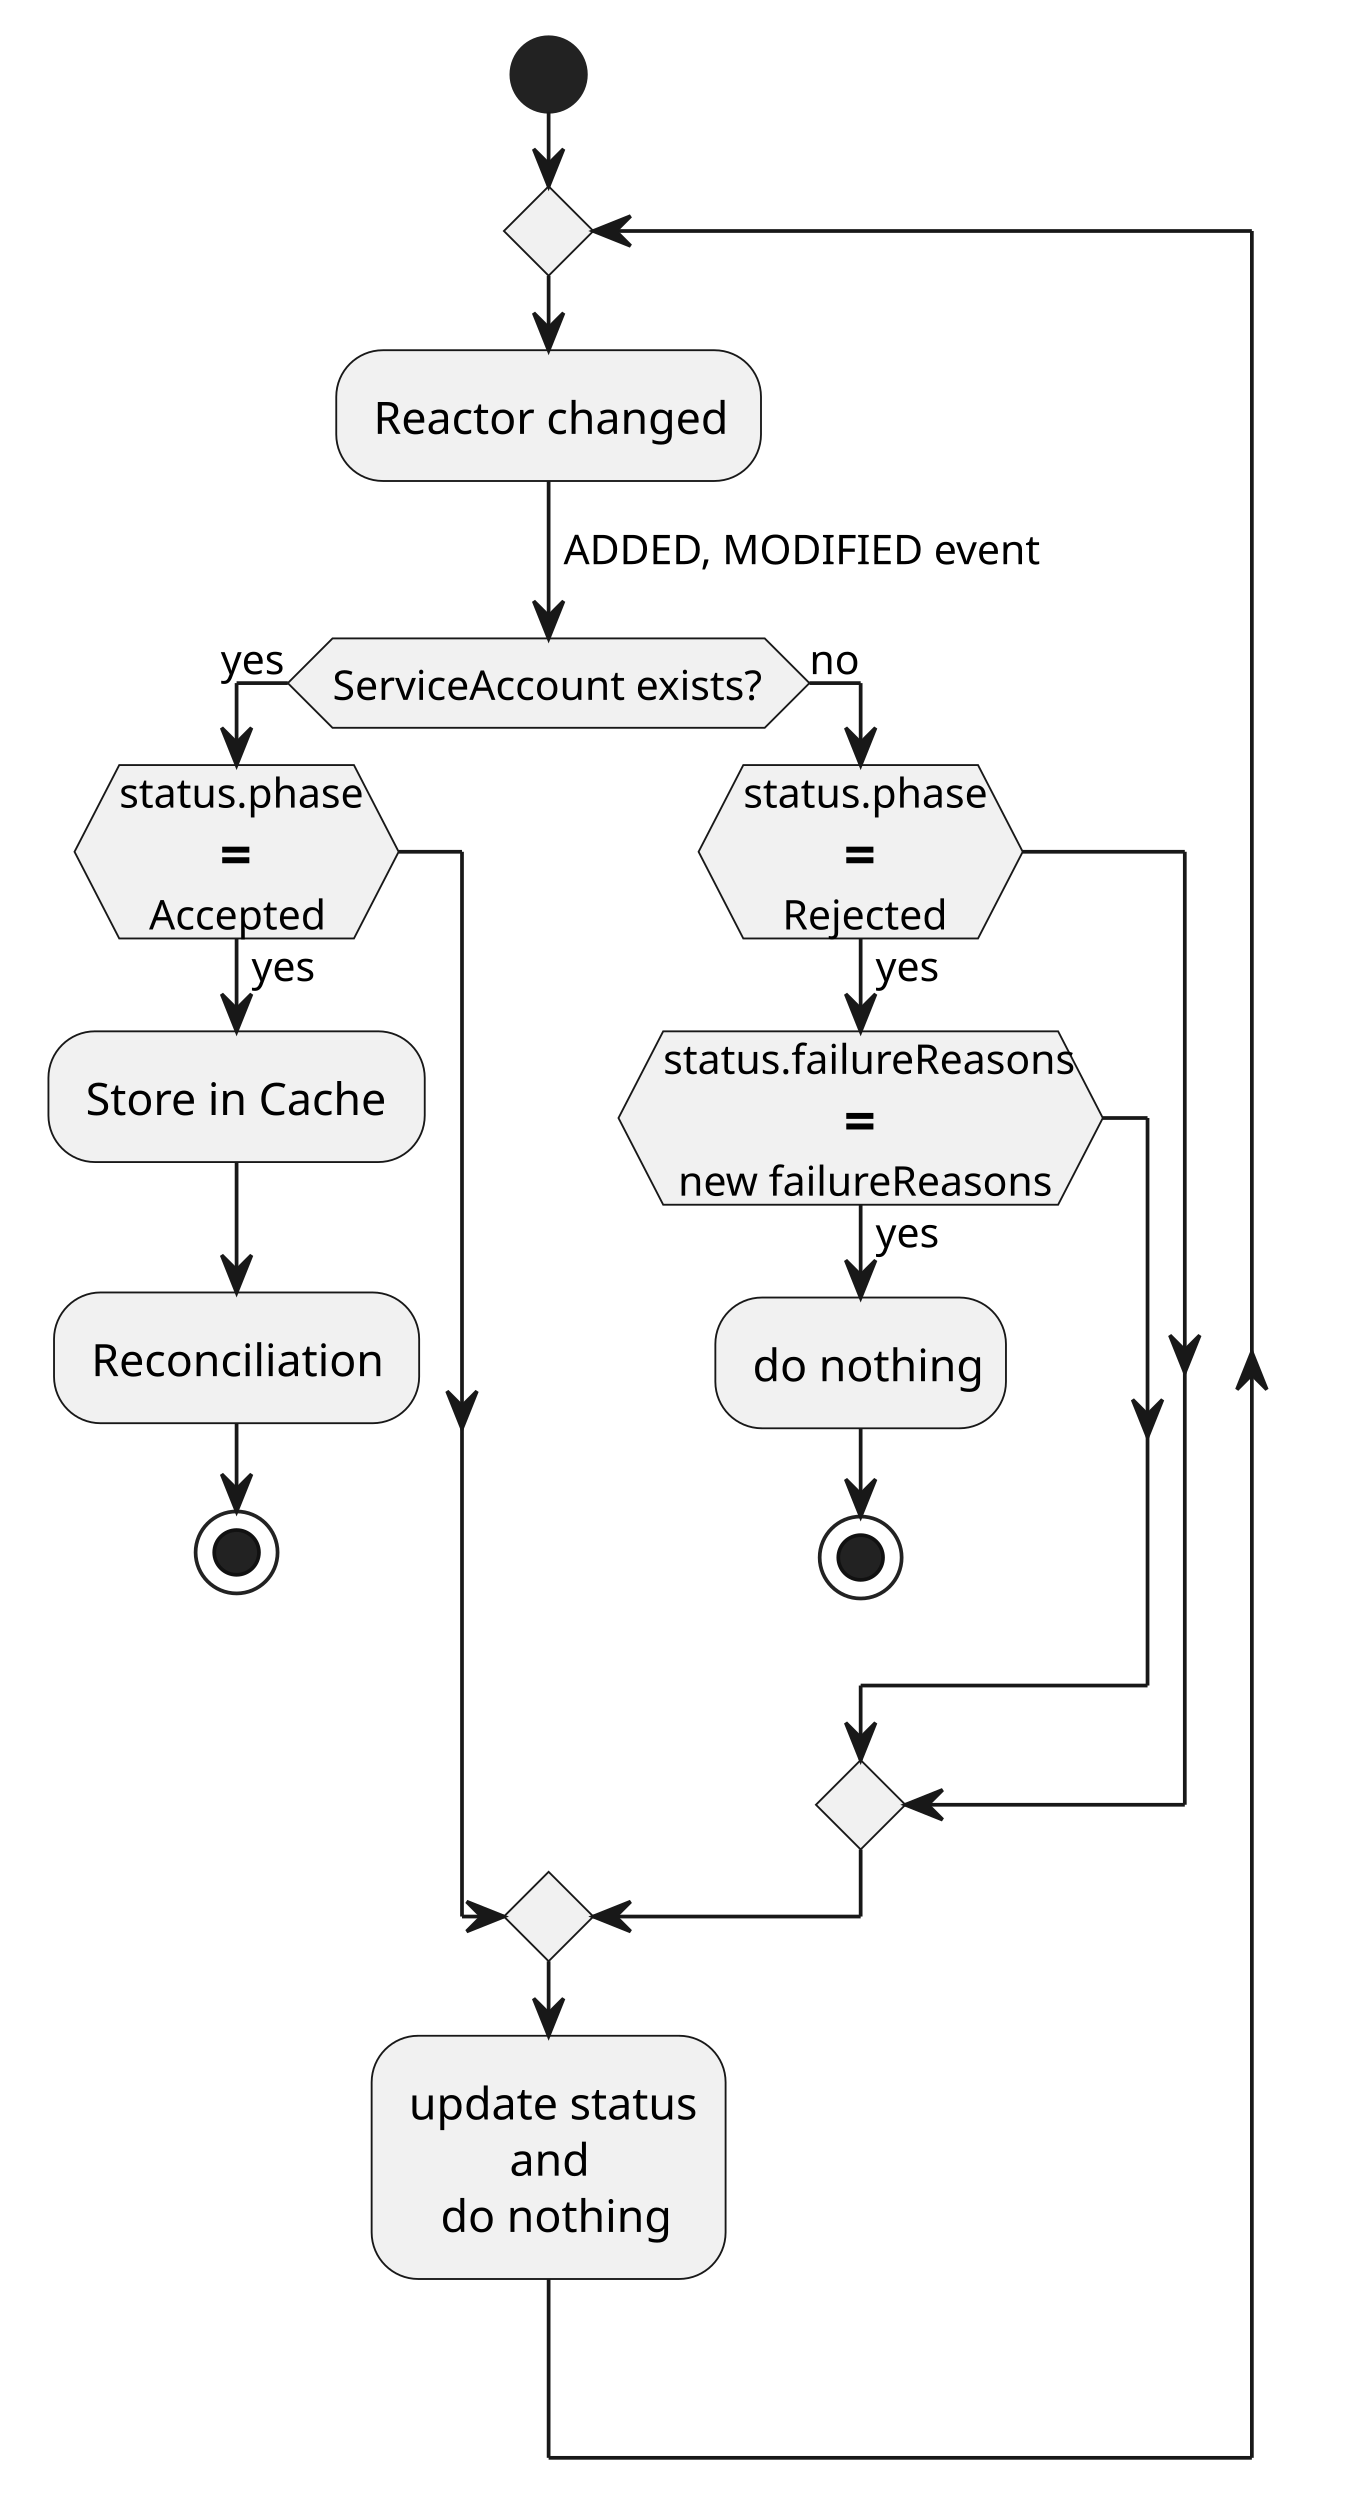
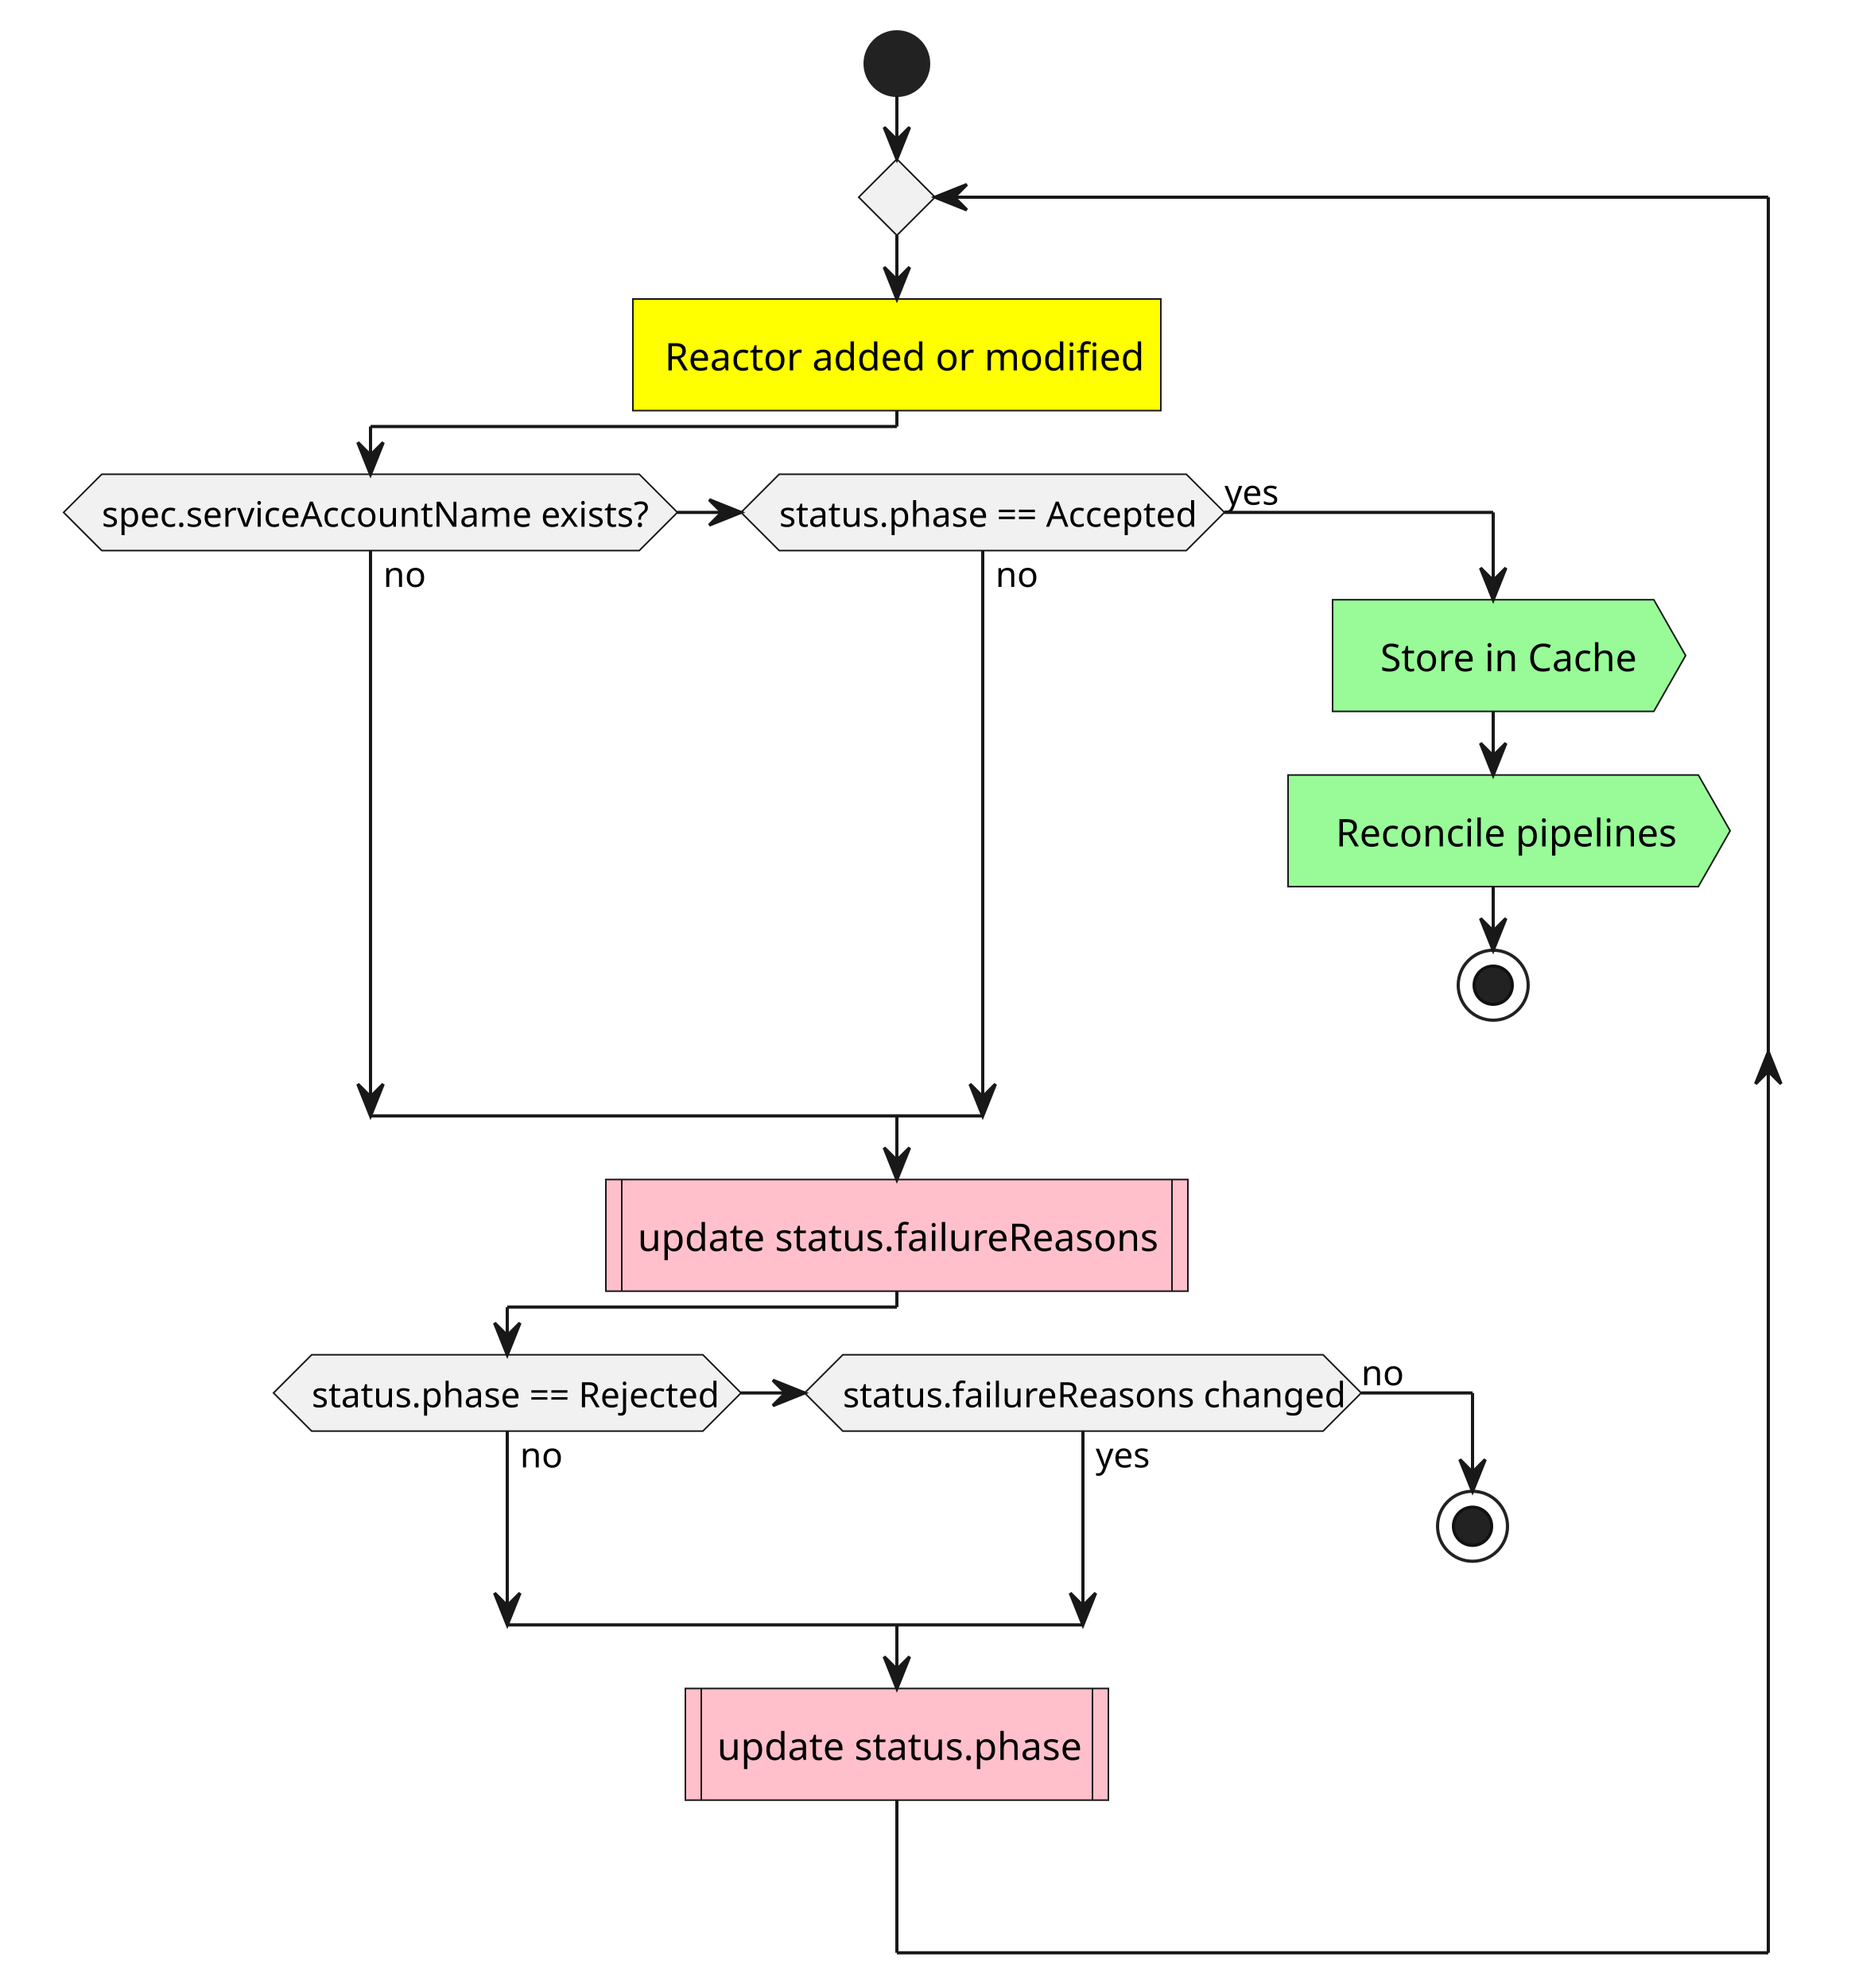
- <svg xmlns="http://www.w3.org/2000/svg" contentStyleType="text/css" height="671px" preserveAspectRatio="none" style="width:362px;height:671px;background:#FFFFFF;" version="1.1" viewBox="0 0 362 671" width="362px" zoomAndPan="magnify">
+ <svg xmlns="http://www.w3.org/2000/svg" contentStyleType="text/css" height="625px" preserveAspectRatio="none" style="width:582px;height:625px;background:#FFFFFF;" version="1.1" viewBox="0 0 582 625" width="582px" zoomAndPan="magnify">
  <defs />
  <g>
-     <ellipse cx="147.25" cy="20" fill="#222222" rx="10" ry="10" style="stroke:#222222;stroke-width:1.0;" />
-     <rect fill="#F1F1F1" height="35.094" rx="12.5" ry="12.5" style="stroke:#181818;stroke-width:0.5;" width="114" x="90.25" y="94" />
-     <text fill="#000000" font-family="sans-serif" font-size="12" lengthAdjust="spacing" textLength="94" x="100.25" y="116.457">Reactor changed</text>
-     <polygon fill="#F1F1F1" points="89.25,171.347,205.25,171.347,217.25,183.347,205.25,195.347,89.25,195.347,77.25,183.347,89.25,171.347" style="stroke:#181818;stroke-width:0.5;" />
-     <text fill="#000000" font-family="sans-serif" font-size="11" lengthAdjust="spacing" textLength="116" x="89.25" y="187.848">ServiceAccount exists?</text>
-     <text fill="#000000" font-family="sans-serif" font-size="11" lengthAdjust="spacing" textLength="18" x="59.25" y="180.93">yes</text>
-     <text fill="#000000" font-family="sans-serif" font-size="11" lengthAdjust="spacing" textLength="12" x="217.25" y="180.93">no</text>
-     <rect fill="#F1F1F1" height="35.094" rx="12.5" ry="12.5" style="stroke:#181818;stroke-width:0.5;" width="101" x="13" y="276.804" />
-     <text fill="#000000" font-family="sans-serif" font-size="12" lengthAdjust="spacing" textLength="81" x="23" y="299.261">Store in Cache</text>
-     <rect fill="#F1F1F1" height="35.094" rx="12.5" ry="12.5" style="stroke:#181818;stroke-width:0.5;" width="98" x="14.5" y="346.897" />
-     <text fill="#000000" font-family="sans-serif" font-size="12" lengthAdjust="spacing" textLength="78" x="24.5" y="369.354">Reconciliation</text>
-     <ellipse cx="63.5" cy="416.673" rx="11" ry="11" style="stroke:#222222;stroke-width:1.0;fill:none;" />
-     <ellipse cx="63.5" cy="416.673" fill="#222222" rx="6" ry="6" style="stroke:#111111;stroke-width:1.0;" />
-     <polygon fill="#F1F1F1" points="32,205.347,95,205.347,107,228.616,95,251.886,32,251.886,20,228.616,32,205.347" style="stroke:#181818;stroke-width:0.5;" />
-     <text fill="#000000" font-family="sans-serif" font-size="11" lengthAdjust="spacing" textLength="18" x="67.5" y="263.305">yes</text>
-     <text fill="#000000" font-family="sans-serif" font-size="11" lengthAdjust="spacing" textLength="63" x="32" y="216.766">status.phase</text>
-     <text fill="#000000" font-family="sans-serif" font-size="15" font-weight="bold" lengthAdjust="spacing" textLength="9" x="59" y="234.754">=</text>
-     <text fill="#000000" font-family="sans-serif" font-size="11" lengthAdjust="spacing" textLength="47" x="40" y="249.469">Accepted</text>
-     <rect fill="#F1F1F1" height="35.094" rx="12.5" ry="12.5" style="stroke:#181818;stroke-width:0.5;" width="78" x="192" y="348.261" />
-     <text fill="#000000" font-family="sans-serif" font-size="12" lengthAdjust="spacing" textLength="58" x="202" y="370.718">do nothing</text>
-     <ellipse cx="231" cy="418.036" rx="11" ry="11" style="stroke:#222222;stroke-width:1.0;fill:none;" />
-     <ellipse cx="231" cy="418.036" fill="#222222" rx="6" ry="6" style="stroke:#111111;stroke-width:1.0;" />
-     <polygon fill="#F1F1F1" points="178,276.804,284,276.804,296,300.073,284,323.343,178,323.343,166,300.073,178,276.804" style="stroke:#181818;stroke-width:0.5;" />
-     <text fill="#000000" font-family="sans-serif" font-size="11" lengthAdjust="spacing" textLength="18" x="235" y="334.762">yes</text>
-     <text fill="#000000" font-family="sans-serif" font-size="11" lengthAdjust="spacing" textLength="106" x="178" y="288.223">status.failureReasons</text>
-     <text fill="#000000" font-family="sans-serif" font-size="15" font-weight="bold" lengthAdjust="spacing" textLength="9" x="226.5" y="306.211">=</text>
-     <text fill="#000000" font-family="sans-serif" font-size="11" lengthAdjust="spacing" textLength="98" x="182" y="320.926">new failureReasons</text>
-     <polygon fill="#F1F1F1" points="199.5,205.347,262.5,205.347,274.5,228.616,262.5,251.886,199.5,251.886,187.5,228.616,199.5,205.347" style="stroke:#181818;stroke-width:0.5;" />
-     <text fill="#000000" font-family="sans-serif" font-size="11" lengthAdjust="spacing" textLength="18" x="235" y="263.305">yes</text>
-     <text fill="#000000" font-family="sans-serif" font-size="11" lengthAdjust="spacing" textLength="63" x="199.5" y="216.766">status.phase</text>
-     <text fill="#000000" font-family="sans-serif" font-size="15" font-weight="bold" lengthAdjust="spacing" textLength="9" x="226.5" y="234.754">=</text>
-     <text fill="#000000" font-family="sans-serif" font-size="11" lengthAdjust="spacing" textLength="42" x="210" y="249.469">Rejected</text>
-     <polygon fill="#F1F1F1" points="231,472.399,243,484.399,231,496.399,219,484.399,231,472.399" style="stroke:#181818;stroke-width:0.5;" />
-     <polygon fill="#F1F1F1" points="147.25,502.399,159.25,514.399,147.25,526.399,135.25,514.399,147.25,502.399" style="stroke:#181818;stroke-width:0.5;" />
-     <rect fill="#F1F1F1" height="65.281" rx="12.5" ry="12.5" style="stroke:#181818;stroke-width:0.5;" width="95" x="99.75" y="546.399" />
-     <text fill="#000000" font-family="sans-serif" font-size="12" lengthAdjust="spacing" textLength="75" x="109.75" y="568.856">update status</text>
-     <text fill="#000000" font-family="sans-serif" font-size="12" lengthAdjust="spacing" textLength="21" x="136.75" y="583.95">and</text>
-     <text fill="#000000" font-family="sans-serif" font-size="12" lengthAdjust="spacing" textLength="58" x="118.25" y="599.044">do nothing</text>
-     <polygon fill="#F1F1F1" points="147.25,50,159.25,62,147.25,74,135.25,62,147.25,50" style="stroke:#181818;stroke-width:0.5;" />
-     <line style="stroke:#181818;stroke-width:1.0;" x1="63.5" x2="63.5" y1="311.897" y2="346.897" />
-     <polygon fill="#181818" points="59.5,336.897,63.5,346.897,67.5,336.897,63.5,340.897" style="stroke:#181818;stroke-width:1.0;" />
-     <line style="stroke:#181818;stroke-width:1.0;" x1="63.5" x2="63.5" y1="381.991" y2="405.673" />
-     <polygon fill="#181818" points="59.5,395.673,63.5,405.673,67.5,395.673,63.5,399.673" style="stroke:#181818;stroke-width:1.0;" />
-     <line style="stroke:#181818;stroke-width:1.0;" x1="63.5" x2="63.5" y1="251.886" y2="276.804" />
-     <polygon fill="#181818" points="59.5,266.804,63.5,276.804,67.5,266.804,63.5,270.804" style="stroke:#181818;stroke-width:1.0;" />
-     <line style="stroke:#181818;stroke-width:1.0;" x1="107" x2="124" y1="228.616" y2="228.616" />
-     <polygon fill="#181818" points="120,373.403,124,383.403,128,373.403,124,377.403" style="stroke:#181818;stroke-width:1.0;" />
-     <line style="stroke:#181818;stroke-width:1.0;" x1="124" x2="124" y1="228.616" y2="514.399" />
-     <line style="stroke:#181818;stroke-width:1.0;" x1="124" x2="135.25" y1="514.399" y2="514.399" />
-     <polygon fill="#181818" points="125.25,510.399,135.25,514.399,125.25,518.399,129.25,514.399" style="stroke:#181818;stroke-width:1.0;" />
-     <line style="stroke:#181818;stroke-width:1.0;" x1="231" x2="231" y1="383.354" y2="407.036" />
-     <polygon fill="#181818" points="227,397.036,231,407.036,235,397.036,231,401.036" style="stroke:#181818;stroke-width:1.0;" />
-     <line style="stroke:#181818;stroke-width:1.0;" x1="231" x2="231" y1="323.343" y2="348.261" />
-     <polygon fill="#181818" points="227,338.261,231,348.261,235,338.261,231,342.261" style="stroke:#181818;stroke-width:1.0;" />
-     <line style="stroke:#181818;stroke-width:1.0;" x1="296" x2="308" y1="300.073" y2="300.073" />
-     <polygon fill="#181818" points="304,375.673,308,385.673,312,375.673,308,379.673" style="stroke:#181818;stroke-width:1.0;" />
-     <line style="stroke:#181818;stroke-width:1.0;" x1="308" x2="308" y1="300.073" y2="452.399" />
-     <line style="stroke:#181818;stroke-width:1.0;" x1="308" x2="231" y1="452.399" y2="452.399" />
-     <line style="stroke:#181818;stroke-width:1.0;" x1="231" x2="231" y1="452.399" y2="472.399" />
-     <polygon fill="#181818" points="227,462.399,231,472.399,235,462.399,231,466.399" style="stroke:#181818;stroke-width:1.0;" />
-     <line style="stroke:#181818;stroke-width:1.0;" x1="231" x2="231" y1="251.886" y2="276.804" />
-     <polygon fill="#181818" points="227,266.804,231,276.804,235,266.804,231,270.804" style="stroke:#181818;stroke-width:1.0;" />
-     <line style="stroke:#181818;stroke-width:1.0;" x1="274.5" x2="318" y1="228.616" y2="228.616" />
-     <polygon fill="#181818" points="314,358.403,318,368.403,322,358.403,318,362.403" style="stroke:#181818;stroke-width:1.0;" />
-     <line style="stroke:#181818;stroke-width:1.0;" x1="318" x2="318" y1="228.616" y2="484.399" />
-     <line style="stroke:#181818;stroke-width:1.0;" x1="318" x2="243" y1="484.399" y2="484.399" />
-     <polygon fill="#181818" points="253,480.399,243,484.399,253,488.399,249,484.399" style="stroke:#181818;stroke-width:1.0;" />
-     <line style="stroke:#181818;stroke-width:1.0;" x1="77.25" x2="63.5" y1="183.347" y2="183.347" />
-     <line style="stroke:#181818;stroke-width:1.0;" x1="63.5" x2="63.5" y1="183.347" y2="205.347" />
-     <polygon fill="#181818" points="59.5,195.347,63.5,205.347,67.5,195.347,63.5,199.347" style="stroke:#181818;stroke-width:1.0;" />
-     <line style="stroke:#181818;stroke-width:1.0;" x1="217.25" x2="231" y1="183.347" y2="183.347" />
-     <line style="stroke:#181818;stroke-width:1.0;" x1="231" x2="231" y1="183.347" y2="205.347" />
-     <polygon fill="#181818" points="227,195.347,231,205.347,235,195.347,231,199.347" style="stroke:#181818;stroke-width:1.0;" />
-     <line style="stroke:#181818;stroke-width:1.0;" x1="231" x2="231" y1="496.399" y2="514.399" />
-     <line style="stroke:#181818;stroke-width:1.0;" x1="231" x2="159.25" y1="514.399" y2="514.399" />
-     <polygon fill="#181818" points="169.25,510.399,159.25,514.399,169.25,518.399,165.25,514.399" style="stroke:#181818;stroke-width:1.0;" />
-     <line style="stroke:#181818;stroke-width:1.0;" x1="147.25" x2="147.25" y1="129.094" y2="171.347" />
-     <polygon fill="#181818" points="143.25,161.347,147.25,171.347,151.25,161.347,147.25,165.347" style="stroke:#181818;stroke-width:1.0;" />
-     <text fill="#000000" font-family="sans-serif" font-size="11" lengthAdjust="spacing" textLength="117" x="151.25" y="151.43">ADDED, MODIFIED event</text>
-     <line style="stroke:#181818;stroke-width:1.0;" x1="147.25" x2="147.25" y1="526.399" y2="546.399" />
-     <polygon fill="#181818" points="143.25,536.399,147.25,546.399,151.25,536.399,147.25,540.399" style="stroke:#181818;stroke-width:1.0;" />
-     <line style="stroke:#181818;stroke-width:1.0;" x1="147.25" x2="147.25" y1="74" y2="94" />
-     <polygon fill="#181818" points="143.25,84,147.25,94,151.25,84,147.25,88" style="stroke:#181818;stroke-width:1.0;" />
-     <line style="stroke:#181818;stroke-width:1.0;" x1="147.25" x2="147.25" y1="611.681" y2="659.681" />
-     <line style="stroke:#181818;stroke-width:1.0;" x1="147.25" x2="336" y1="659.681" y2="659.681" />
-     <polygon fill="#181818" points="332,372.944,336,362.944,340,372.944,336,368.944" style="stroke:#181818;stroke-width:1.0;" />
-     <line style="stroke:#181818;stroke-width:1.0;" x1="336" x2="336" y1="62" y2="659.681" />
-     <line style="stroke:#181818;stroke-width:1.0;" x1="336" x2="159.25" y1="62" y2="62" />
-     <polygon fill="#181818" points="169.25,58,159.25,62,169.25,66,165.25,62" style="stroke:#181818;stroke-width:1.0;" />
-     <line style="stroke:#181818;stroke-width:1.0;" x1="147.25" x2="147.25" y1="30" y2="50" />
-     <polygon fill="#181818" points="143.25,40,147.25,50,151.25,40,147.25,44" style="stroke:#181818;stroke-width:1.0;" />
+     <ellipse cx="282" cy="20" fill="#222222" rx="10" ry="10" style="stroke:#222222;stroke-width:1.0;" />
+     <rect fill="#FFFF00" height="35.094" style="stroke:#181818;stroke-width:0.5;" width="166" x="199" y="94" />
+     <text fill="#000000" font-family="sans-serif" font-size="12" lengthAdjust="spacing" textLength="146" x="209" y="116.457">Reactor added or modified</text>
+     <polygon fill="#F1F1F1" points="32,149.094,201,149.094,213,161.094,201,173.094,32,173.094,20,161.094,32,149.094" style="stroke:#181818;stroke-width:0.5;" />
+     <text fill="#000000" font-family="sans-serif" font-size="11" lengthAdjust="spacing" textLength="12" x="120.5" y="184.513">no</text>
+     <text fill="#000000" font-family="sans-serif" font-size="11" lengthAdjust="spacing" textLength="169" x="32" y="165.595">spec.serviceAccountName exists?</text>
+     <polygon fill="#F1F1F1" points="245,149.094,373,149.094,385,161.094,373,173.094,245,173.094,233,161.094,245,149.094" style="stroke:#181818;stroke-width:0.5;" />
+     <text fill="#000000" font-family="sans-serif" font-size="11" lengthAdjust="spacing" textLength="12" x="313" y="184.513">no</text>
+     <text fill="#000000" font-family="sans-serif" font-size="11" lengthAdjust="spacing" textLength="128" x="245" y="165.595">status.phase == Accepted</text>
+     <text fill="#000000" font-family="sans-serif" font-size="11" lengthAdjust="spacing" textLength="18" x="385" y="158.677">yes</text>
+     <polygon fill="#98FB98" points="419,188.553,520,188.553,530,206.1,520,223.647,419,223.647" style="stroke:#181818;stroke-width:0.5;" />
+     <text fill="#000000" font-family="sans-serif" font-size="12" lengthAdjust="spacing" textLength="81" x="434" y="211.01">Store in Cache</text>
+     <polygon fill="#98FB98" points="405,243.647,534,243.647,544,261.193,534,278.74,405,278.74" style="stroke:#181818;stroke-width:0.5;" />
+     <text fill="#000000" font-family="sans-serif" font-size="12" lengthAdjust="spacing" textLength="109" x="420" y="266.103">Reconcile pipelines</text>
+     <ellipse cx="469.5" cy="309.74" rx="11" ry="11" style="stroke:#222222;stroke-width:1.0;fill:none;" />
+     <ellipse cx="469.5" cy="309.74" fill="#222222" rx="6" ry="6" style="stroke:#111111;stroke-width:1.0;" />
+     <rect fill="#FFC0CB" height="35.094" style="stroke:#181818;stroke-width:0.5;" width="183" x="190.5" y="370.828" />
+     <line style="stroke:#181818;stroke-width:0.5;" x1="195.5" x2="195.5" y1="370.828" y2="405.922" />
+     <line style="stroke:#181818;stroke-width:0.5;" x1="368.5" x2="368.5" y1="370.828" y2="405.922" />
+     <text fill="#000000" font-family="sans-serif" font-size="12" lengthAdjust="spacing" textLength="163" x="200.5" y="393.285">update status.failureReasons</text>
+     <polygon fill="#F1F1F1" points="98,425.922,221,425.922,233,437.922,221,449.922,98,449.922,86,437.922,98,425.922" style="stroke:#181818;stroke-width:0.5;" />
+     <text fill="#000000" font-family="sans-serif" font-size="11" lengthAdjust="spacing" textLength="12" x="163.5" y="461.341">no</text>
+     <text fill="#000000" font-family="sans-serif" font-size="11" lengthAdjust="spacing" textLength="123" x="98" y="442.423">status.phase == Rejected</text>
+     <polygon fill="#F1F1F1" points="265,425.922,416,425.922,428,437.922,416,449.922,265,449.922,253,437.922,265,425.922" style="stroke:#181818;stroke-width:0.5;" />
+     <text fill="#000000" font-family="sans-serif" font-size="11" lengthAdjust="spacing" textLength="18" x="344.5" y="461.341">yes</text>
+     <text fill="#000000" font-family="sans-serif" font-size="11" lengthAdjust="spacing" textLength="151" x="265" y="442.423">status.failureReasons changed</text>
+     <text fill="#000000" font-family="sans-serif" font-size="11" lengthAdjust="spacing" textLength="12" x="428" y="435.505">no</text>
+     <ellipse cx="463" cy="479.84" rx="11" ry="11" style="stroke:#222222;stroke-width:1.0;fill:none;" />
+     <ellipse cx="463" cy="479.84" fill="#222222" rx="6" ry="6" style="stroke:#111111;stroke-width:1.0;" />
+     <rect fill="#FFC0CB" height="35.094" style="stroke:#181818;stroke-width:0.5;" width="133" x="215.5" y="530.84" />
+     <line style="stroke:#181818;stroke-width:0.5;" x1="220.5" x2="220.5" y1="530.84" y2="565.934" />
+     <line style="stroke:#181818;stroke-width:0.5;" x1="343.5" x2="343.5" y1="530.84" y2="565.934" />
+     <text fill="#000000" font-family="sans-serif" font-size="12" lengthAdjust="spacing" textLength="113" x="225.5" y="553.297">update status.phase</text>
+     <polygon fill="#F1F1F1" points="282,50,294,62,282,74,270,62,282,50" style="stroke:#181818;stroke-width:0.5;" />
+     <line style="stroke:#181818;stroke-width:1.0;" x1="469.5" x2="469.5" y1="223.647" y2="243.647" />
+     <polygon fill="#181818" points="465.5,233.647,469.5,243.647,473.5,233.647,469.5,237.647" style="stroke:#181818;stroke-width:1.0;" />
+     <line style="stroke:#181818;stroke-width:1.0;" x1="469.5" x2="469.5" y1="278.74" y2="298.74" />
+     <polygon fill="#181818" points="465.5,288.74,469.5,298.74,473.5,288.74,469.5,292.74" style="stroke:#181818;stroke-width:1.0;" />
+     <line style="stroke:#181818;stroke-width:1.0;" x1="116.5" x2="116.5" y1="173.094" y2="350.828" />
+     <polygon fill="#181818" points="112.5,340.828,116.5,350.828,120.5,340.828,116.5,344.828" style="stroke:#181818;stroke-width:1.0;" />
+     <line style="stroke:#181818;stroke-width:1.0;" x1="309" x2="309" y1="173.094" y2="350.828" />
+     <polygon fill="#181818" points="305,340.828,309,350.828,313,340.828,309,344.828" style="stroke:#181818;stroke-width:1.0;" />
+     <line style="stroke:#181818;stroke-width:1.0;" x1="213" x2="233" y1="161.094" y2="161.094" />
+     <polygon fill="#181818" points="223,157.094,233,161.094,223,165.094,227,161.094" style="stroke:#181818;stroke-width:1.0;" />
+     <line style="stroke:#181818;stroke-width:1.0;" x1="282" x2="282" y1="129.094" y2="134.094" />
+     <line style="stroke:#181818;stroke-width:1.0;" x1="282" x2="116.5" y1="134.094" y2="134.094" />
+     <line style="stroke:#181818;stroke-width:1.0;" x1="116.5" x2="116.5" y1="134.094" y2="149.094" />
+     <polygon fill="#181818" points="112.5,139.094,116.5,149.094,120.5,139.094,116.5,143.094" style="stroke:#181818;stroke-width:1.0;" />
+     <line style="stroke:#181818;stroke-width:1.0;" x1="385" x2="469.5" y1="161.094" y2="161.094" />
+     <line style="stroke:#181818;stroke-width:1.0;" x1="469.5" x2="469.5" y1="161.094" y2="188.553" />
+     <polygon fill="#181818" points="465.5,178.553,469.5,188.553,473.5,178.553,469.5,182.553" style="stroke:#181818;stroke-width:1.0;" />
+     <line style="stroke:#181818;stroke-width:1.0;" x1="116.5" x2="309" y1="350.828" y2="350.828" />
+     <line style="stroke:#181818;stroke-width:1.0;" x1="282" x2="282" y1="350.828" y2="370.828" />
+     <polygon fill="#181818" points="278,360.828,282,370.828,286,360.828,282,364.828" style="stroke:#181818;stroke-width:1.0;" />
+     <line style="stroke:#181818;stroke-width:1.0;" x1="159.5" x2="159.5" y1="449.922" y2="510.84" />
+     <polygon fill="#181818" points="155.5,500.84,159.5,510.84,163.5,500.84,159.5,504.84" style="stroke:#181818;stroke-width:1.0;" />
+     <line style="stroke:#181818;stroke-width:1.0;" x1="340.5" x2="340.5" y1="449.922" y2="510.84" />
+     <polygon fill="#181818" points="336.5,500.84,340.5,510.84,344.5,500.84,340.5,504.84" style="stroke:#181818;stroke-width:1.0;" />
+     <line style="stroke:#181818;stroke-width:1.0;" x1="233" x2="253" y1="437.922" y2="437.922" />
+     <polygon fill="#181818" points="243,433.922,253,437.922,243,441.922,247,437.922" style="stroke:#181818;stroke-width:1.0;" />
+     <line style="stroke:#181818;stroke-width:1.0;" x1="282" x2="282" y1="405.922" y2="410.922" />
+     <line style="stroke:#181818;stroke-width:1.0;" x1="282" x2="159.5" y1="410.922" y2="410.922" />
+     <line style="stroke:#181818;stroke-width:1.0;" x1="159.5" x2="159.5" y1="410.922" y2="425.922" />
+     <polygon fill="#181818" points="155.5,415.922,159.5,425.922,163.5,415.922,159.5,419.922" style="stroke:#181818;stroke-width:1.0;" />
+     <line style="stroke:#181818;stroke-width:1.0;" x1="428" x2="463" y1="437.922" y2="437.922" />
+     <line style="stroke:#181818;stroke-width:1.0;" x1="463" x2="463" y1="437.922" y2="468.84" />
+     <polygon fill="#181818" points="459,458.84,463,468.84,467,458.84,463,462.84" style="stroke:#181818;stroke-width:1.0;" />
+     <line style="stroke:#181818;stroke-width:1.0;" x1="159.5" x2="340.5" y1="510.84" y2="510.84" />
+     <line style="stroke:#181818;stroke-width:1.0;" x1="282" x2="282" y1="510.84" y2="530.84" />
+     <polygon fill="#181818" points="278,520.84,282,530.84,286,520.84,282,524.84" style="stroke:#181818;stroke-width:1.0;" />
+     <line style="stroke:#181818;stroke-width:1.0;" x1="282" x2="282" y1="74" y2="94" />
+     <polygon fill="#181818" points="278,84,282,94,286,84,282,88" style="stroke:#181818;stroke-width:1.0;" />
+     <line style="stroke:#181818;stroke-width:1.0;" x1="282" x2="282" y1="565.934" y2="613.934" />
+     <line style="stroke:#181818;stroke-width:1.0;" x1="282" x2="556" y1="613.934" y2="613.934" />
+     <polygon fill="#181818" points="552,340.74,556,330.74,560,340.74,556,336.74" style="stroke:#181818;stroke-width:1.0;" />
+     <line style="stroke:#181818;stroke-width:1.0;" x1="556" x2="556" y1="62" y2="613.934" />
+     <line style="stroke:#181818;stroke-width:1.0;" x1="556" x2="294" y1="62" y2="62" />
+     <polygon fill="#181818" points="304,58,294,62,304,66,300,62" style="stroke:#181818;stroke-width:1.0;" />
+     <line style="stroke:#181818;stroke-width:1.0;" x1="282" x2="282" y1="30" y2="50" />
+     <polygon fill="#181818" points="278,40,282,50,286,40,282,44" style="stroke:#181818;stroke-width:1.0;" />
  </g>
</svg>
